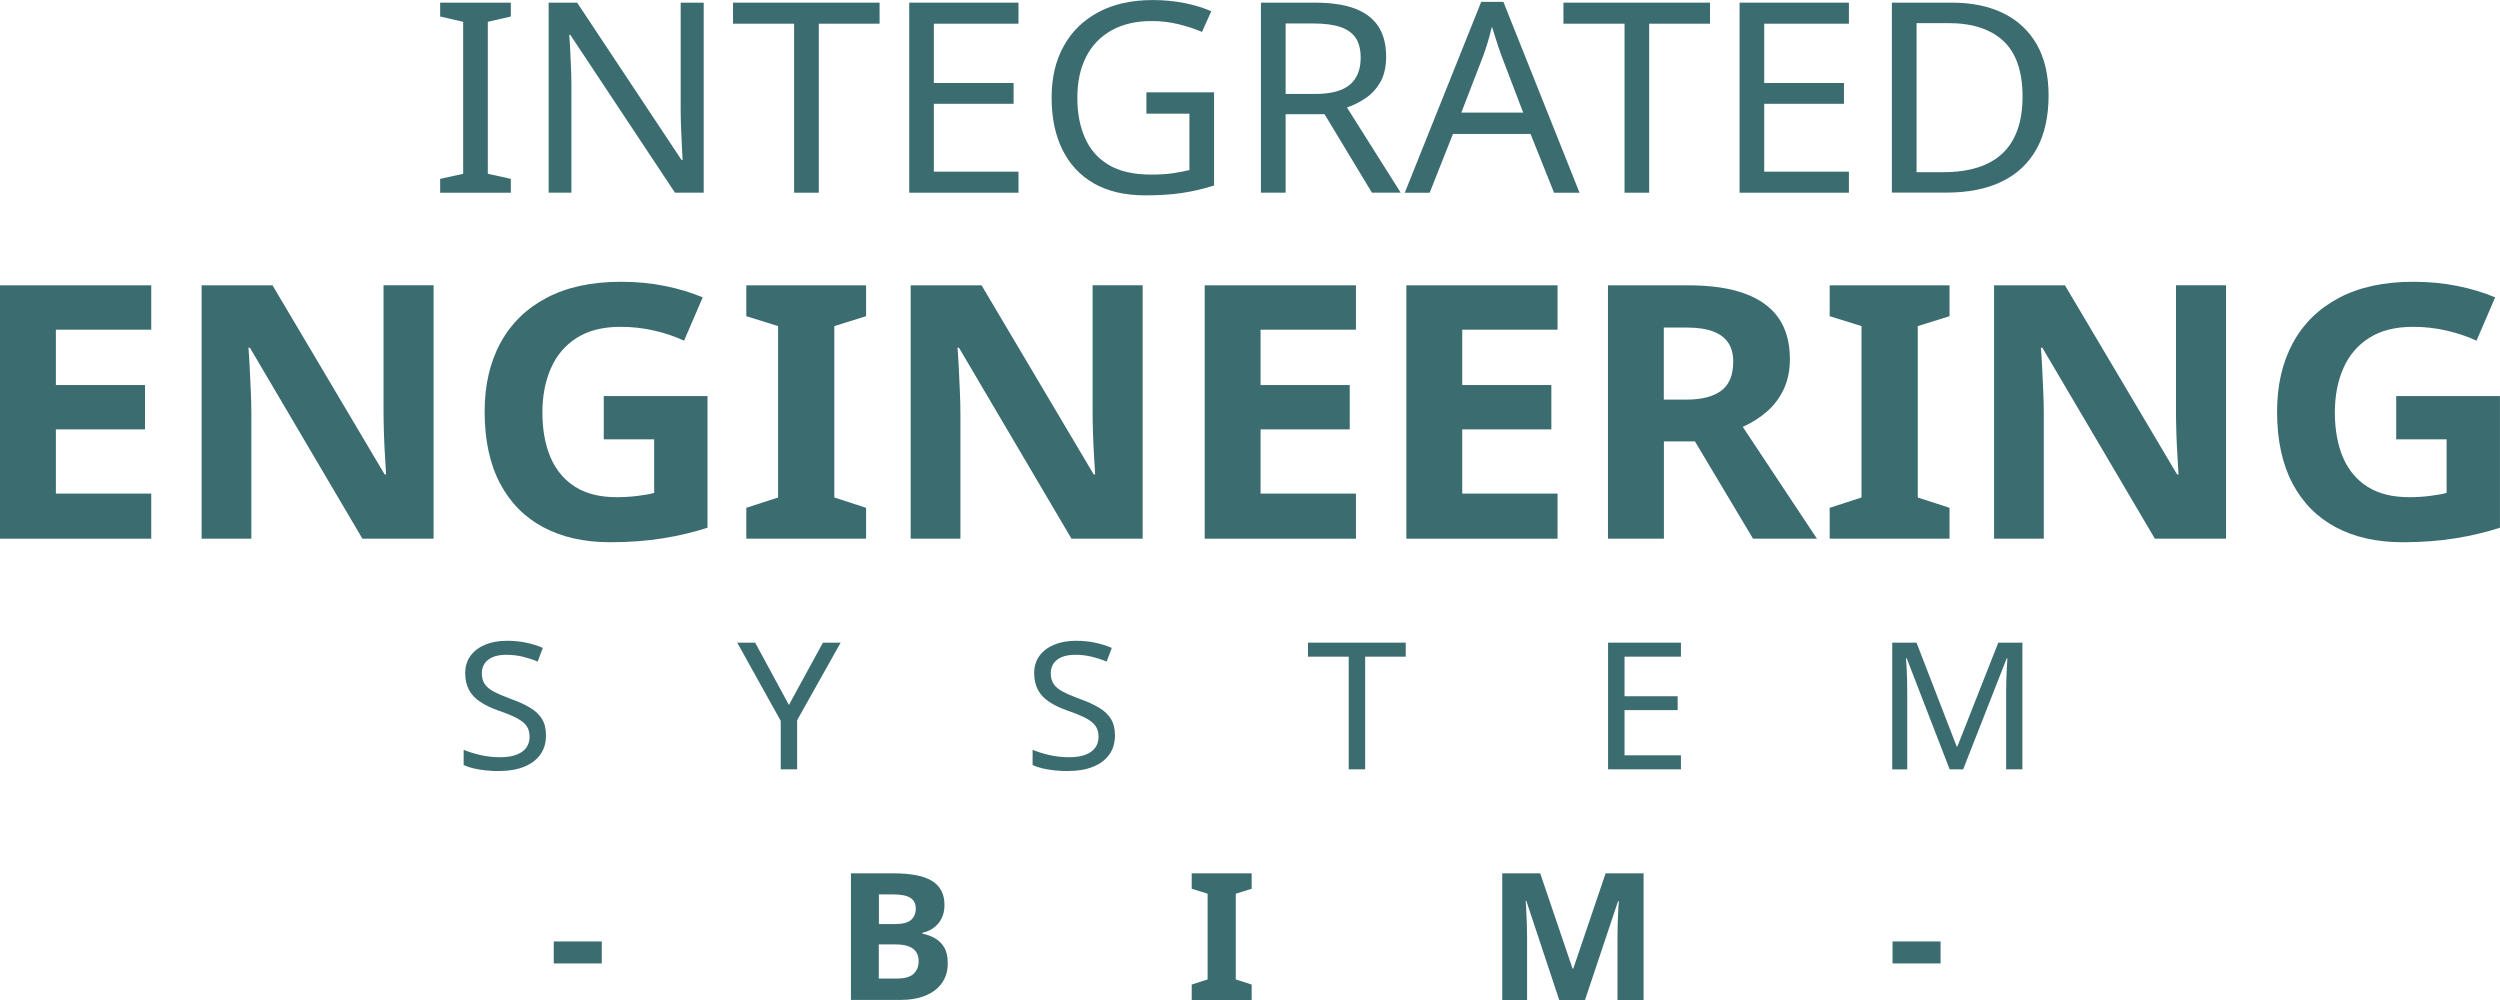
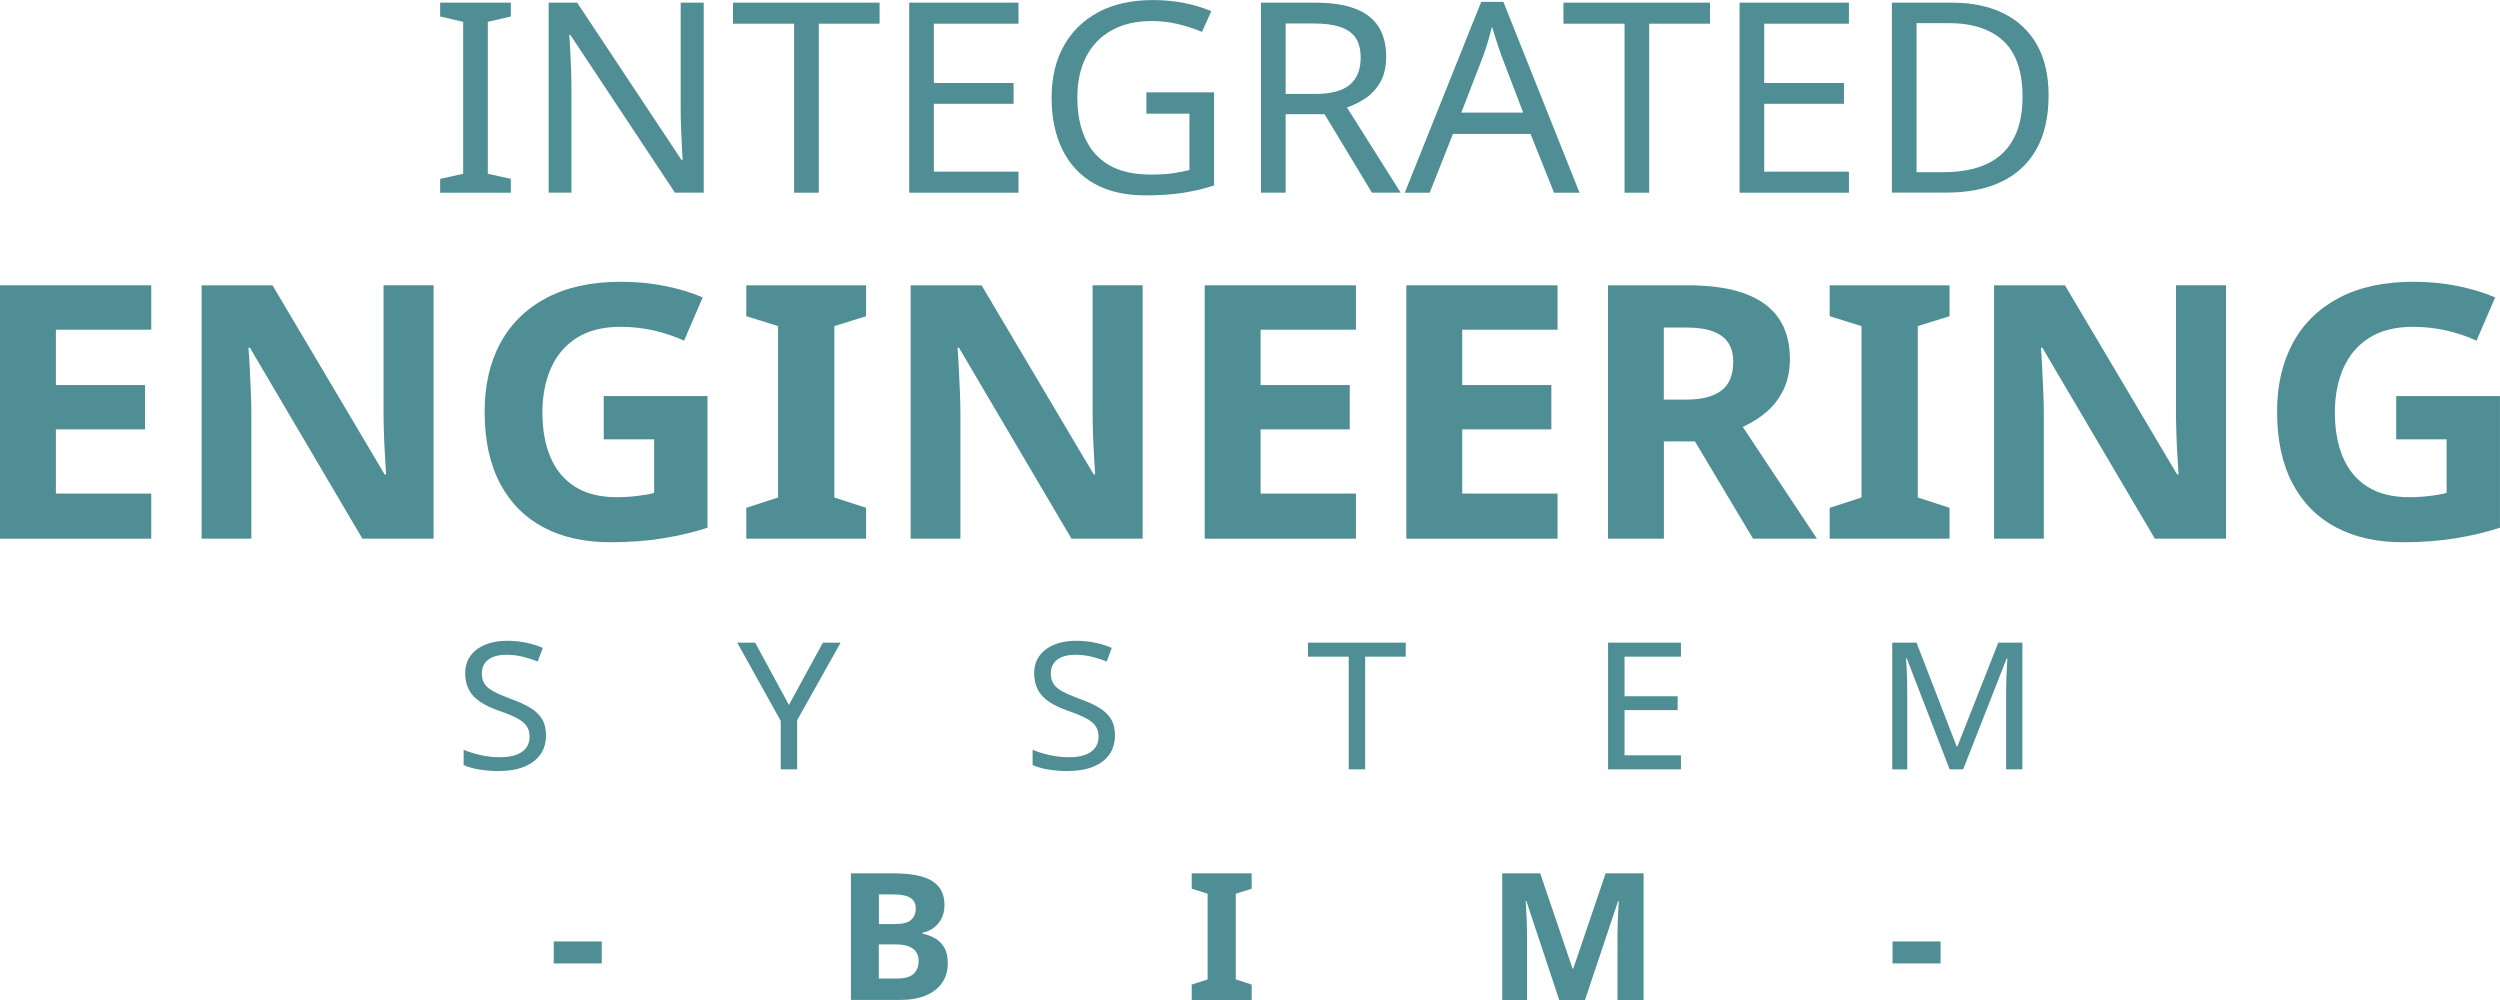
<svg xmlns="http://www.w3.org/2000/svg" viewBox="0 0 480 192">
-   <style>.cls-1{fill:#3b6c70;}</style>
+   <style>.cls-1{fill:#4e8e94;}</style>
  <polygon class="cls-1" points="84.51 37 84.51 34.34 88.93 33.37 88.93 4.19 84.51 3.17 84.51 .51 98.08 .51 98.08 3.17 93.66 4.19 93.66 33.37 98.08 34.34 98.08 37 84.51 37" />
  <path class="cls-1" d="M105.34,37V.51h5.47l20.04,30.2h.21c-.03-.54-.08-1.36-.13-2.45-.05-1.09-.11-2.28-.16-3.58-.05-1.29-.08-2.49-.08-3.58V.51h4.42v36.48h-5.52l-20.09-30.3h-.21c.07.78.13,1.71.18,2.78.05,1.07.1,2.22.16,3.42.05,1.21.08,2.45.08,3.71v20.39h-4.37Z" />
  <polygon class="cls-1" points="152.47 37 152.47 4.55 140.74 4.55 140.74 .51 168.88 .51 168.88 4.55 157.21 4.55 157.21 37 152.47 37" />
  <polygon class="cls-1" points="174.57 37 174.57 .51 195.55 .51 195.55 4.55 179.3 4.55 179.3 15.94 194.61 15.94 194.61 19.93 179.3 19.93 179.3 32.96 195.55 32.96 195.55 37 174.57 37" />
  <g>
    <path class="cls-1" d="M219.91,37.51c-3.89,0-7.17-.76-9.84-2.27-2.67-1.52-4.69-3.68-6.08-6.49-1.39-2.81-2.08-6.14-2.08-9.99s.77-7.12,2.32-9.91c1.54-2.79,3.76-4.96,6.65-6.51,2.89-1.55,6.39-2.33,10.49-2.33,2.1,0,4.09.19,5.97.56,1.88.37,3.62.9,5.23,1.58l-1.79,3.98c-1.33-.58-2.83-1.07-4.5-1.48-1.67-.41-3.39-.61-5.18-.61-2.98,0-5.54.6-7.68,1.79-2.14,1.19-3.77,2.89-4.89,5.08-1.12,2.2-1.68,4.81-1.68,7.84s.48,5.46,1.45,7.69c.96,2.23,2.48,3.97,4.55,5.21,2.07,1.24,4.79,1.87,8.15,1.87,1.65,0,3.05-.09,4.21-.26,1.16-.17,2.21-.38,3.16-.61v-10.83h-8.26v-4.09h12.99v17.89c-2.03.65-4.09,1.12-6.15,1.43-2.07.31-4.42.46-7.05.46" />
    <path class="cls-1" d="M246.84,18.04h5.63c3.05,0,5.28-.59,6.68-1.76,1.4-1.18,2.1-2.9,2.1-5.19,0-1.6-.33-2.88-.97-3.83-.65-.95-1.64-1.65-2.97-2.09s-3.03-.66-5.1-.66h-5.37v13.54ZM242.1,37V.51h10.36c3.12,0,5.69.38,7.71,1.15,2.02.77,3.51,1.92,4.5,3.45.98,1.53,1.47,3.46,1.47,5.77,0,1.94-.37,3.56-1.1,4.86-.74,1.29-1.68,2.33-2.82,3.09-1.14.77-2.34,1.37-3.6,1.81l10.31,16.35h-5.52l-9.1-15.07h-7.47v15.07h-4.73Z" />
    <path class="cls-1" d="M280.56,21.62h11.89l-4.21-11.04c-.1-.27-.28-.77-.52-1.48-.25-.72-.48-1.46-.71-2.22-.23-.77-.41-1.36-.55-1.76-.18.68-.36,1.37-.55,2.07-.19.7-.39,1.34-.58,1.92-.19.58-.36,1.07-.5,1.48l-4.26,11.04ZM269.72,37L284.39.36h4.26l14.62,36.64h-4.89l-4.52-11.29h-14.89l-4.47,11.29h-4.79Z" />
  </g>
  <polygon class="cls-1" points="311.91 37 311.91 4.55 300.18 4.55 300.18 .51 328.32 .51 328.32 4.55 316.64 4.55 316.64 37 311.91 37" />
  <polygon class="cls-1" points="334 37 334 .51 354.99 .51 354.99 4.55 338.73 4.55 338.73 15.94 354.04 15.94 354.04 19.93 338.73 19.93 338.73 32.96 354.99 32.96 354.99 37 334 37" />
  <path class="cls-1" d="M367.98,33.06h5.1c5.08,0,8.9-1.22,11.44-3.65,2.54-2.43,3.81-6.06,3.81-10.86s-1.24-8.44-3.71-10.71c-2.47-2.27-5.97-3.4-10.49-3.4h-6.15v28.62ZM363.24,37V.51h11.57c3.79,0,7.07.68,9.84,2.04,2.77,1.36,4.91,3.36,6.42,6,1.51,2.64,2.26,5.92,2.26,9.84s-.78,7.51-2.34,10.27c-1.56,2.76-3.8,4.84-6.71,6.23-2.91,1.4-6.44,2.09-10.57,2.09h-10.47Z" />
  <polygon class="cls-1" points="0 103.43 0 54.78 29.04 54.78 29.04 63.3 10.73 63.3 10.73 73.93 27.84 73.93 27.84 82.44 10.73 82.44 10.73 94.77 29.04 94.77 29.04 103.43 0 103.43" />
  <g>
    <path class="cls-1" d="M38.71,103.43v-48.65h13.61l21.53,36.31h.28c-.05-.91-.12-2.08-.21-3.51-.09-1.43-.16-2.93-.21-4.5-.05-1.57-.07-2.96-.07-4.19v-24.12h9.61v48.65h-13.67l-21.6-36.66h-.28c.09,1.04.17,2.29.24,3.75.07,1.45.14,2.95.21,4.5.07,1.55.11,3.02.11,4.43v23.98h-9.54Z" />
    <path class="cls-1" d="M117.19,104.11c-4.96,0-9.24-.95-12.84-2.86-3.6-1.91-6.38-4.72-8.35-8.45-1.96-3.72-2.95-8.31-2.95-13.76,0-5.09,1.02-9.49,3.05-13.22,2.03-3.73,4.99-6.61,8.87-8.65,3.88-2.04,8.63-3.07,14.24-3.07,2.99,0,5.83.27,8.52.82,2.69.55,5.08,1.27,7.19,2.18l-3.58,8.31c-1.78-.82-3.69-1.47-5.75-1.94-2.06-.48-4.21-.72-6.45-.72-3.41,0-6.23.72-8.45,2.15-2.22,1.43-3.87,3.38-4.94,5.86-1.08,2.48-1.61,5.3-1.61,8.48s.52,6.19,1.58,8.62c1.05,2.43,2.63,4.3,4.73,5.62,2.1,1.32,4.77,1.98,7.99,1.98,1.31,0,2.62-.08,3.93-.24,1.31-.16,2.39-.35,3.23-.58v-10.29h-9.68v-8.31h19.92v25.28c-2.62.86-5.48,1.54-8.59,2.04-3.11.5-6.46.75-10.06.75" />
  </g>
  <polygon class="cls-1" points="143.29 103.43 143.29 97.5 149.39 95.52 149.39 62.61 143.29 60.71 143.29 54.78 166.29 54.78 166.29 60.71 160.19 62.61 160.19 95.52 166.29 97.5 166.29 103.43 143.29 103.43" />
  <path class="cls-1" d="M174.85,103.43v-48.65h13.61l21.53,36.31h.28c-.05-.91-.12-2.08-.21-3.51-.09-1.43-.16-2.93-.21-4.5-.05-1.57-.07-2.96-.07-4.19v-24.12h9.61v48.65h-13.67l-21.6-36.66h-.28c.09,1.04.17,2.29.24,3.75.07,1.45.14,2.95.21,4.5.07,1.55.11,3.02.11,4.43v23.98h-9.54Z" />
  <polygon class="cls-1" points="231.3 103.43 231.3 54.78 260.34 54.78 260.34 63.3 242.03 63.3 242.03 73.93 259.15 73.93 259.15 82.44 242.03 82.44 242.03 94.77 260.34 94.77 260.34 103.43 231.3 103.43" />
  <polygon class="cls-1" points="270.02 103.43 270.02 54.78 299.05 54.78 299.05 63.3 280.75 63.3 280.75 73.93 297.86 73.93 297.86 82.44 280.75 82.44 280.75 94.77 299.05 94.77 299.05 103.43 270.02 103.43" />
  <path class="cls-1" d="M319.46,76.72h4.42c2.85,0,5.05-.57,6.59-1.7,1.54-1.14,2.31-3,2.31-5.59,0-1.45-.32-2.66-.95-3.61-.63-.96-1.6-1.68-2.91-2.18-1.31-.5-2.99-.75-5.05-.75h-4.42v13.83ZM308.73,103.43v-48.65h15.36c4.4,0,8.04.53,10.94,1.6,2.9,1.07,5.06,2.65,6.49,4.73,1.43,2.09,2.14,4.7,2.14,7.84,0,2.18-.4,4.11-1.19,5.79-.8,1.68-1.87,3.11-3.23,4.29-1.36,1.18-2.9,2.16-4.63,2.93l14.24,21.46h-12.27l-11.15-18.67h-5.96v18.67h-10.73Z" />
  <polygon class="cls-1" points="351.3 103.43 351.3 97.5 357.41 95.52 357.41 62.61 351.3 60.71 351.3 54.78 374.31 54.78 374.31 60.71 368.21 62.61 368.21 95.52 374.31 97.5 374.31 103.43 351.3 103.43" />
  <g>
    <path class="cls-1" d="M382.86,103.43v-48.65h13.61l21.53,36.31h.28c-.05-.91-.12-2.08-.21-3.51-.09-1.43-.16-2.93-.21-4.5-.05-1.57-.07-2.96-.07-4.19v-24.12h9.61v48.65h-13.67l-21.6-36.66h-.28c.09,1.04.17,2.29.24,3.75.07,1.45.14,2.95.21,4.5.07,1.55.11,3.02.11,4.43v23.98h-9.54Z" />
    <path class="cls-1" d="M461.34,104.11c-4.96,0-9.24-.95-12.84-2.86-3.6-1.91-6.38-4.72-8.35-8.45-1.96-3.72-2.95-8.31-2.95-13.76,0-5.09,1.02-9.49,3.05-13.22,2.03-3.73,4.99-6.61,8.87-8.65,3.88-2.04,8.63-3.07,14.24-3.07,2.99,0,5.83.27,8.52.82,2.69.55,5.08,1.27,7.19,2.18l-3.58,8.31c-1.78-.82-3.69-1.47-5.75-1.94-2.06-.48-4.21-.72-6.45-.72-3.41,0-6.23.72-8.45,2.15-2.22,1.43-3.87,3.38-4.94,5.86-1.08,2.48-1.61,5.3-1.61,8.48s.53,6.19,1.58,8.62c1.05,2.43,2.63,4.3,4.73,5.62,2.1,1.32,4.77,1.98,7.99,1.98,1.31,0,2.62-.08,3.93-.24,1.31-.16,2.39-.35,3.23-.58v-10.29h-9.68v-8.31h19.92v25.28c-2.62.86-5.48,1.54-8.59,2.04-3.11.5-6.46.75-10.06.75" />
    <path class="cls-1" d="M95.89,148.05c-.94,0-1.83-.05-2.68-.14-.85-.09-1.63-.22-2.33-.39-.7-.17-1.32-.38-1.86-.63v-2.93c.84.36,1.89.69,3.14.99,1.25.29,2.54.44,3.88.44,1.24,0,2.28-.16,3.12-.48.84-.32,1.47-.77,1.89-1.36.42-.59.63-1.28.63-2.08s-.18-1.47-.53-2.01c-.35-.55-.95-1.05-1.81-1.52-.85-.46-2.04-.96-3.56-1.48-1.43-.5-2.62-1.07-3.58-1.71-.96-.63-1.68-1.4-2.16-2.3-.48-.9-.72-1.97-.72-3.22s.34-2.4,1.02-3.32c.68-.92,1.62-1.63,2.82-2.13,1.2-.5,2.59-.75,4.15-.75,1.38,0,2.64.13,3.79.38,1.15.25,2.19.58,3.12.99l-.98,2.62c-.86-.36-1.81-.67-2.82-.92-1.02-.25-2.08-.38-3.17-.38s-1.93.15-2.63.44c-.7.3-1.23.71-1.58,1.24-.35.53-.53,1.15-.53,1.86,0,.82.18,1.5.53,2.04.35.54.92,1.03,1.72,1.46.8.43,1.87.9,3.23,1.4,1.47.52,2.72,1.08,3.74,1.69,1.02.6,1.79,1.32,2.31,2.16.53.84.79,1.9.79,3.17,0,1.45-.36,2.69-1.09,3.7-.72,1.01-1.76,1.79-3.1,2.33-1.35.55-2.93.82-4.75.82" />
  </g>
  <polygon class="cls-1" points="149.9 147.71 149.9 138.41 141.55 123.39 144.99 123.39 151.47 135.35 158 123.39 161.4 123.39 153.05 138.28 153.05 147.71 149.9 147.71" />
  <path class="cls-1" d="M205.13,148.05c-.94,0-1.83-.05-2.68-.14-.85-.09-1.63-.22-2.33-.39-.7-.17-1.32-.38-1.86-.63v-2.93c.84.36,1.89.69,3.14.99,1.25.29,2.54.44,3.88.44,1.24,0,2.28-.16,3.12-.48.84-.32,1.47-.77,1.89-1.36.42-.59.63-1.28.63-2.08s-.18-1.47-.53-2.01c-.35-.55-.95-1.05-1.81-1.52-.85-.46-2.04-.96-3.56-1.48-1.43-.5-2.62-1.07-3.58-1.71-.96-.63-1.68-1.4-2.16-2.3-.48-.9-.72-1.97-.72-3.22s.34-2.4,1.02-3.32c.68-.92,1.62-1.63,2.82-2.13,1.2-.5,2.59-.75,4.15-.75,1.38,0,2.64.13,3.79.38,1.15.25,2.19.58,3.12.99l-.98,2.62c-.86-.36-1.81-.67-2.82-.92-1.02-.25-2.08-.38-3.17-.38s-1.93.15-2.63.44c-.7.3-1.23.71-1.58,1.24-.35.53-.53,1.15-.53,1.86,0,.82.18,1.5.53,2.04.35.54.92,1.03,1.72,1.46.79.43,1.87.9,3.23,1.4,1.47.52,2.72,1.08,3.74,1.69,1.02.6,1.79,1.32,2.31,2.16.53.84.79,1.9.79,3.17,0,1.45-.36,2.69-1.09,3.7-.72,1.01-1.76,1.79-3.1,2.33-1.34.55-2.93.82-4.75.82" />
  <polygon class="cls-1" points="258.95 147.71 258.95 126.08 251.13 126.08 251.13 123.39 269.9 123.39 269.9 126.08 262.11 126.08 262.11 147.71 258.95 147.71" />
  <polygon class="cls-1" points="308.75 147.71 308.75 123.39 322.74 123.39 322.74 126.08 311.91 126.08 311.91 133.68 322.11 133.68 322.11 136.34 311.91 136.34 311.91 145.02 322.74 145.02 322.74 147.71 308.75 147.71" />
  <path class="cls-1" d="M363.31,147.71v-24.32h4.66l7.71,19.93h.14l7.85-19.93h4.63v24.32h-3.12v-14.95c0-.8.01-1.58.04-2.37.02-.78.06-1.52.1-2.22.05-.69.08-1.28.1-1.75h-.14l-8.35,21.29h-2.6l-8.24-21.32h-.14c.05.45.09,1.03.12,1.74s.06,1.47.09,2.3c.02.83.03,1.68.03,2.54v14.75h-2.91Z" />
  <rect class="cls-1" x="106.32" y="180.76" width="9.22" height="4.22" />
  <path class="cls-1" d="M168.74,187.88h3.4c1.59,0,2.69-.31,3.31-.94.62-.62.93-1.42.93-2.4,0-.61-.13-1.16-.4-1.64-.27-.48-.73-.86-1.37-1.14-.64-.28-1.52-.43-2.65-.43h-3.23v6.54ZM168.74,177.42h3.02c1.54,0,2.61-.27,3.19-.82.59-.55.88-1.26.88-2.15,0-.93-.35-1.62-1.03-2.06-.69-.44-1.78-.66-3.28-.66h-2.77v5.69ZM163.38,192v-24.32h8.1c3.44,0,5.94.49,7.51,1.48,1.57.99,2.35,2.52,2.35,4.58,0,1.02-.19,1.9-.58,2.64-.39.74-.9,1.34-1.54,1.79-.64.46-1.35.76-2.12.92v.17c.82.16,1.6.44,2.35.85.75.41,1.36,1,1.82,1.77.47.77.7,1.79.7,3.06,0,1.48-.37,2.74-1.12,3.8-.75,1.06-1.8,1.86-3.17,2.42s-3.01.83-4.93.83h-9.36Z" />
  <polygon class="cls-1" points="228.81 192 228.81 189.04 231.86 188.05 231.86 171.59 228.81 170.64 228.81 167.68 240.32 167.68 240.32 170.64 237.27 171.59 237.27 188.05 240.32 189.04 240.32 192 228.81 192" />
  <path class="cls-1" d="M288.43,192v-24.32h7.29l6.21,18.29h.14l6.21-18.29h7.29v24.32h-5.01v-12.33c0-.79.01-1.61.04-2.44.02-.83.06-1.62.1-2.37.05-.75.08-1.36.11-1.84h-.14l-6.35,18.98h-4.95l-6.31-19.01h-.14c.05.45.09,1.06.12,1.81.04.75.07,1.56.11,2.43.03.88.05,1.73.05,2.57v12.2h-4.77Z" />
  <rect class="cls-1" x="363.37" y="180.76" width="9.22" height="4.22" />
</svg>
